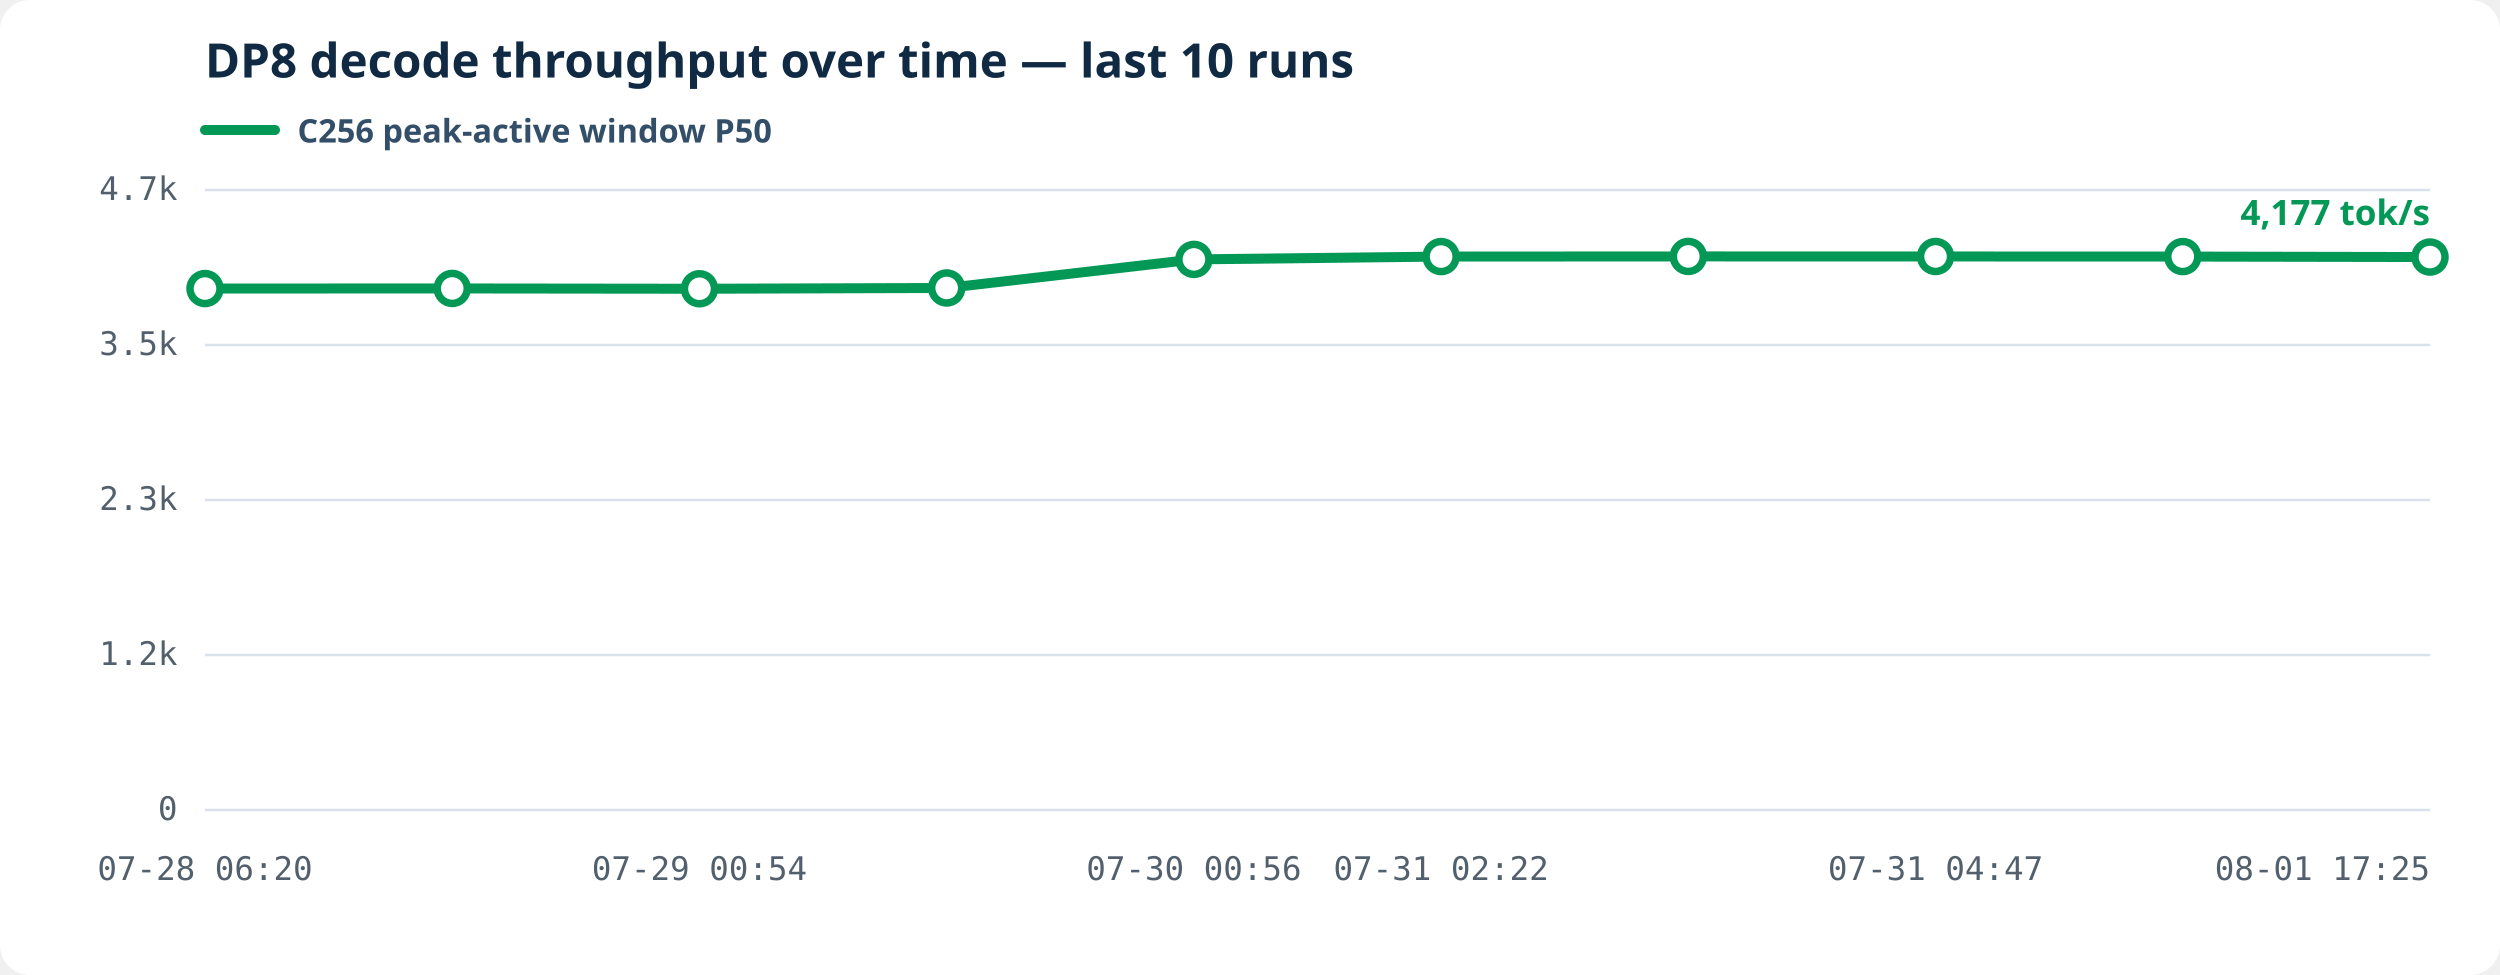
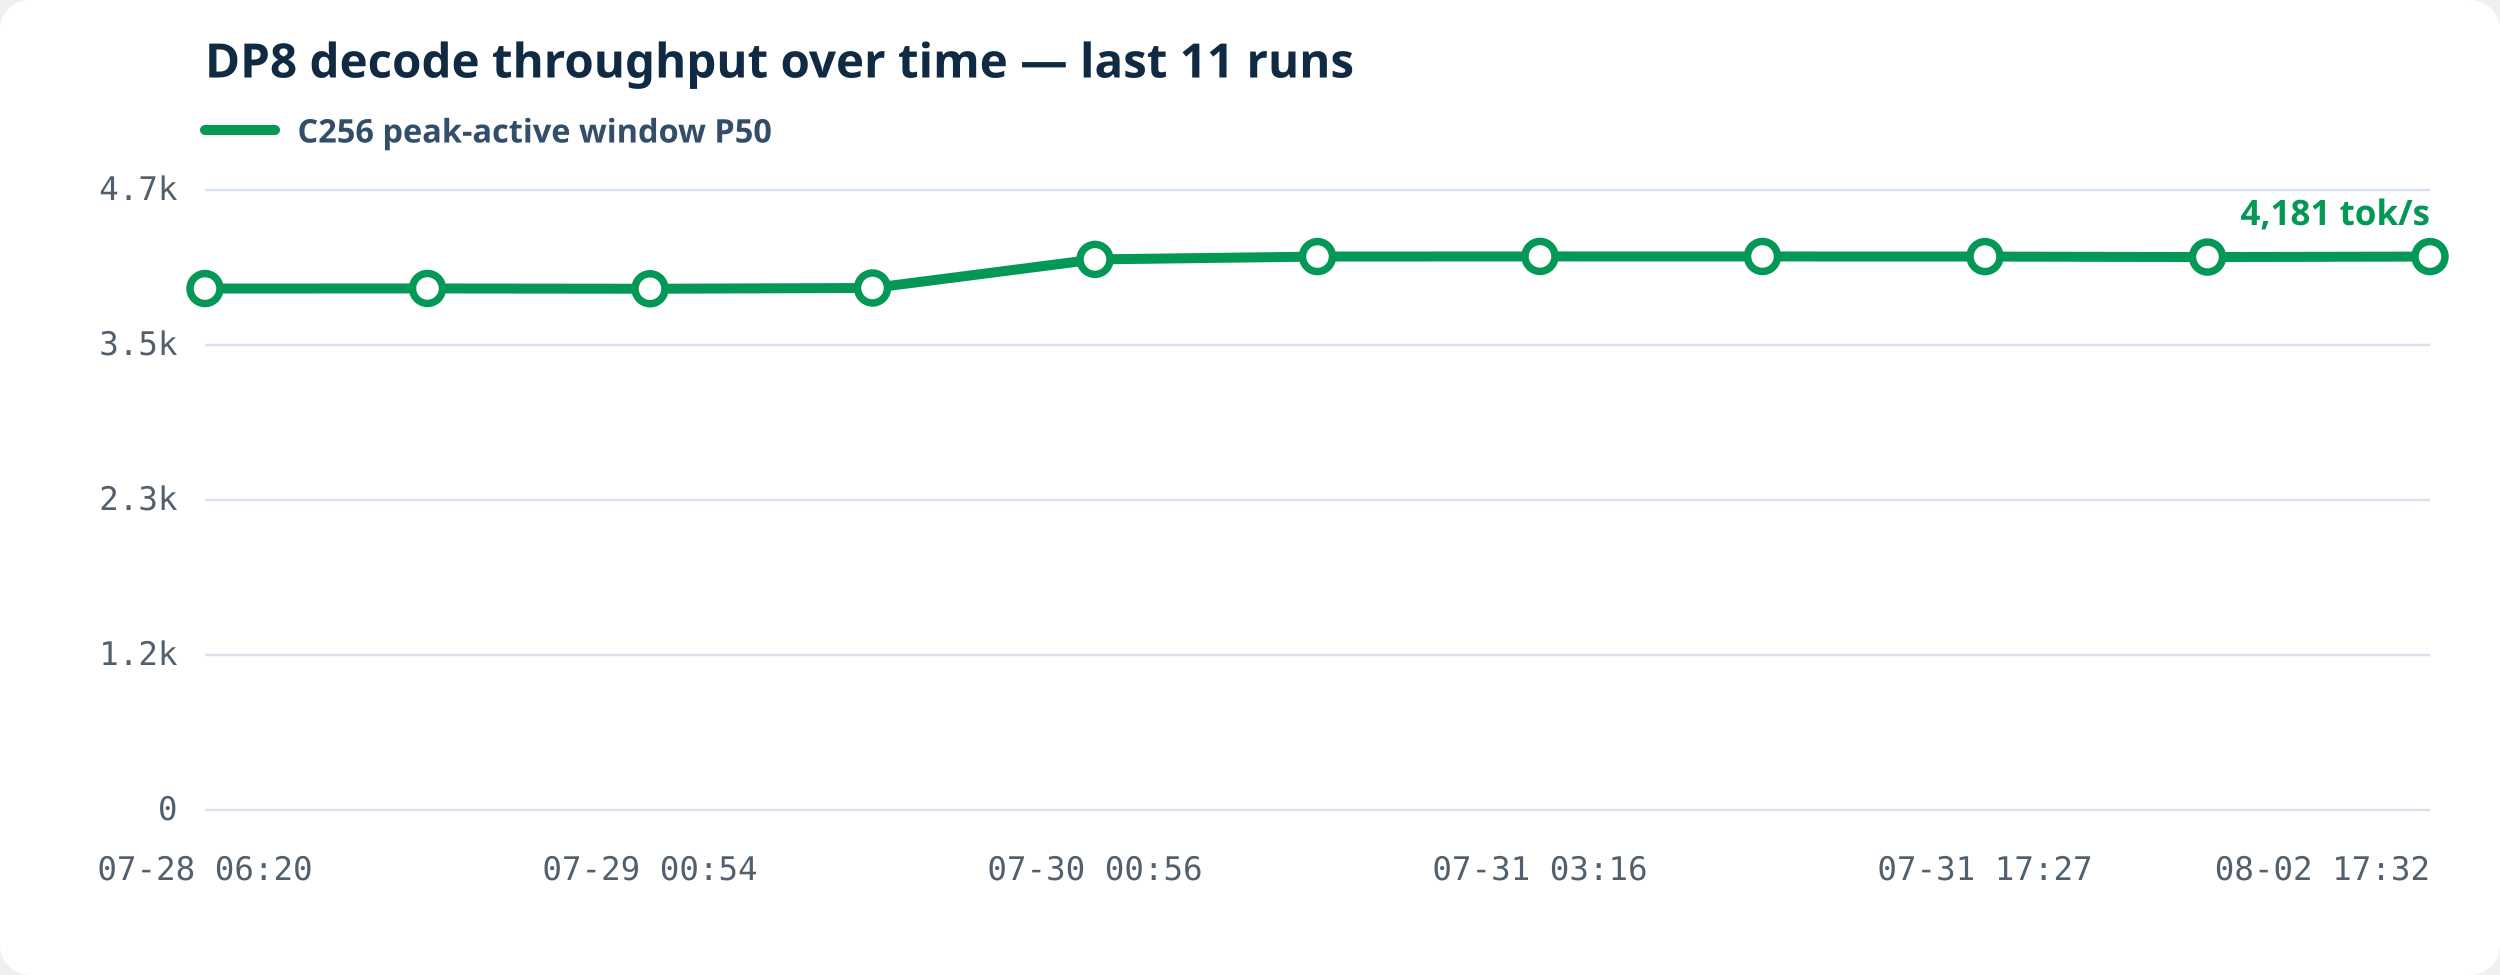
<svg xmlns="http://www.w3.org/2000/svg" viewBox="0 0 1000 390" role="img" aria-labelledby="decode-history-title decode-history-desc">
  <style>.bg{fill:#fff}.grid{stroke:#d9e2ec;stroke-width:1}.axis{fill:#52606d;font:13px ui-monospace,SFMono-Regular,Consolas,monospace}.heading{fill:#102a43;font:600 19px system-ui,sans-serif}.line{fill:none;stroke-width:4;stroke-linejoin:round;stroke-linecap:round}.dot{fill:#fff;stroke-width:3}.latest{stroke-width:3}.legend{fill:#334e68;font:600 13px system-ui,sans-serif}.value{font:600 14px system-ui,sans-serif}</style>
  <rect class="bg" width="1000" height="390" rx="12" />
-   <text class="heading" x="82" y="31">DP8 decode throughput over time — last 10 runs</text>
+   <text class="heading" x="82" y="31">DP8 decode throughput over time — last 11 runs</text>
  <line x1="82" y1="52" x2="110" y2="52" stroke="#039855" stroke-width="4" stroke-linecap="round" />
  <text class="legend" x="119" y="57">C256 peak-active window P50</text>
  <line class="grid" x1="82" y1="324.00" x2="972" y2="324.00" />
  <text class="axis" text-anchor="end" x="71" y="328.00">0</text>
  <line class="grid" x1="82" y1="262.00" x2="972" y2="262.00" />
  <text class="axis" text-anchor="end" x="71" y="266.00">1.2k</text>
  <line class="grid" x1="82" y1="200.00" x2="972" y2="200.00" />
  <text class="axis" text-anchor="end" x="71" y="204.00">2.3k</text>
  <line class="grid" x1="82" y1="138.00" x2="972" y2="138.00" />
  <text class="axis" text-anchor="end" x="71" y="142.00">3.5k</text>
  <line class="grid" x1="82" y1="76.00" x2="972" y2="76.00" />
  <text class="axis" text-anchor="end" x="71" y="80.00">4.7k</text>
  <text class="axis" text-anchor="middle" x="82.00" y="352">07-28 06:20</text>
-   <text class="axis" text-anchor="middle" x="279.78" y="352">07-29 00:54</text>
-   <text class="axis" text-anchor="middle" x="477.56" y="352">07-30 00:56</text>
-   <text class="axis" text-anchor="middle" x="576.44" y="352">07-31 02:22</text>
-   <text class="axis" text-anchor="middle" x="774.22" y="352">07-31 04:47</text>
-   <text class="axis" text-anchor="end" x="972.00" y="352">08-01 17:25</text>
-   <polyline class="line" stroke="#039855" points="82.00,115.42 180.89,115.38 279.78,115.50 378.67,115.19 477.56,103.76 576.44,102.63 675.33,102.57 774.22,102.59 873.11,102.63 972.00,102.82" />
+   <text class="axis" text-anchor="middle" x="260.00" y="352">07-29 00:54</text>
+   <text class="axis" text-anchor="middle" x="438.00" y="352">07-30 00:56</text>
+   <text class="axis" text-anchor="middle" x="616.00" y="352">07-31 03:16</text>
+   <text class="axis" text-anchor="middle" x="794.00" y="352">07-31 17:27</text>
+   <text class="axis" text-anchor="end" x="972.00" y="352">08-02 17:32</text>
+   <polyline class="line" stroke="#039855" points="82.00,115.42 171.00,115.38 260.00,115.50 349.00,115.19 438.00,103.76 527.00,102.63 616.00,102.57 705.00,102.59 794.00,102.63 883.00,102.82 972.00,102.62" />
  <circle class="dot" fill="#fff" stroke="#039855" cx="82.00" cy="115.42" r="6" />
-   <circle class="dot" fill="#fff" stroke="#039855" cx="180.89" cy="115.38" r="6" />
-   <circle class="dot" fill="#fff" stroke="#039855" cx="279.78" cy="115.50" r="6" />
-   <circle class="dot" fill="#fff" stroke="#039855" cx="378.67" cy="115.19" r="6" />
-   <circle class="dot" fill="#fff" stroke="#039855" cx="477.56" cy="103.76" r="6" />
-   <circle class="dot" fill="#fff" stroke="#039855" cx="576.44" cy="102.63" r="6" />
-   <circle class="dot" fill="#fff" stroke="#039855" cx="675.33" cy="102.57" r="6" />
-   <circle class="dot" fill="#fff" stroke="#039855" cx="774.22" cy="102.59" r="6" />
-   <circle class="dot" fill="#fff" stroke="#039855" cx="873.11" cy="102.63" r="6" />
-   <circle class="dot latest" fill="#039855" stroke="#039855" cx="972.00" cy="102.82" r="6" />
-   <text class="value" fill="#039855" text-anchor="end" x="972.00" y="90.00">4,177 tok/s</text>
+   <circle class="dot" fill="#fff" stroke="#039855" cx="171.00" cy="115.38" r="6" />
+   <circle class="dot" fill="#fff" stroke="#039855" cx="260.00" cy="115.50" r="6" />
+   <circle class="dot" fill="#fff" stroke="#039855" cx="349.00" cy="115.19" r="6" />
+   <circle class="dot" fill="#fff" stroke="#039855" cx="438.00" cy="103.76" r="6" />
+   <circle class="dot" fill="#fff" stroke="#039855" cx="527.00" cy="102.63" r="6" />
+   <circle class="dot" fill="#fff" stroke="#039855" cx="616.00" cy="102.57" r="6" />
+   <circle class="dot" fill="#fff" stroke="#039855" cx="705.00" cy="102.59" r="6" />
+   <circle class="dot" fill="#fff" stroke="#039855" cx="794.00" cy="102.63" r="6" />
+   <circle class="dot" fill="#fff" stroke="#039855" cx="883.00" cy="102.82" r="6" />
+   <circle class="dot latest" fill="#039855" stroke="#039855" cx="972.00" cy="102.62" r="6" />
+   <text class="value" fill="#039855" text-anchor="end" x="972.00" y="90.00">4,181 tok/s</text>
</svg>
